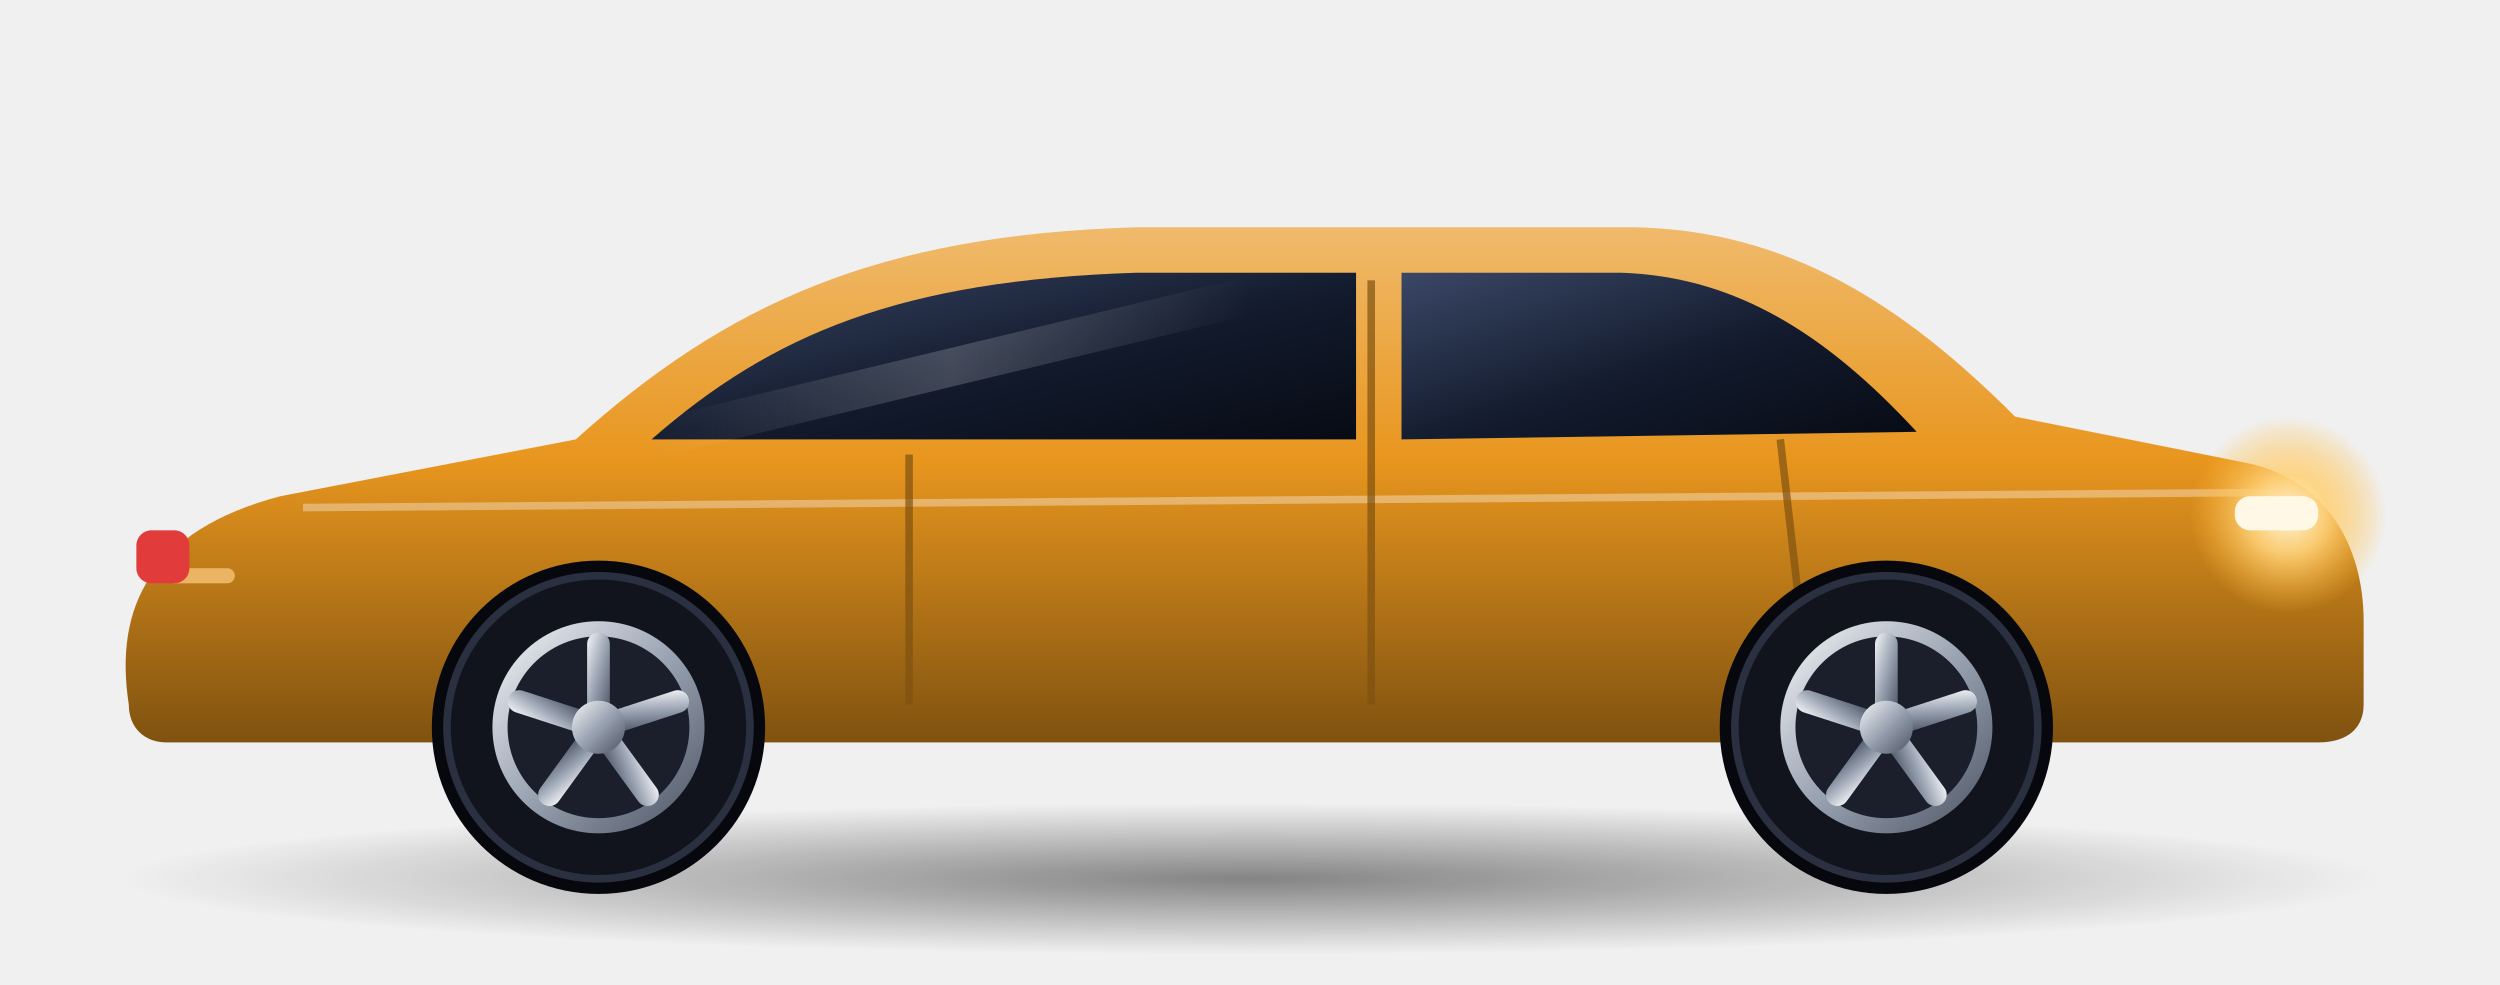
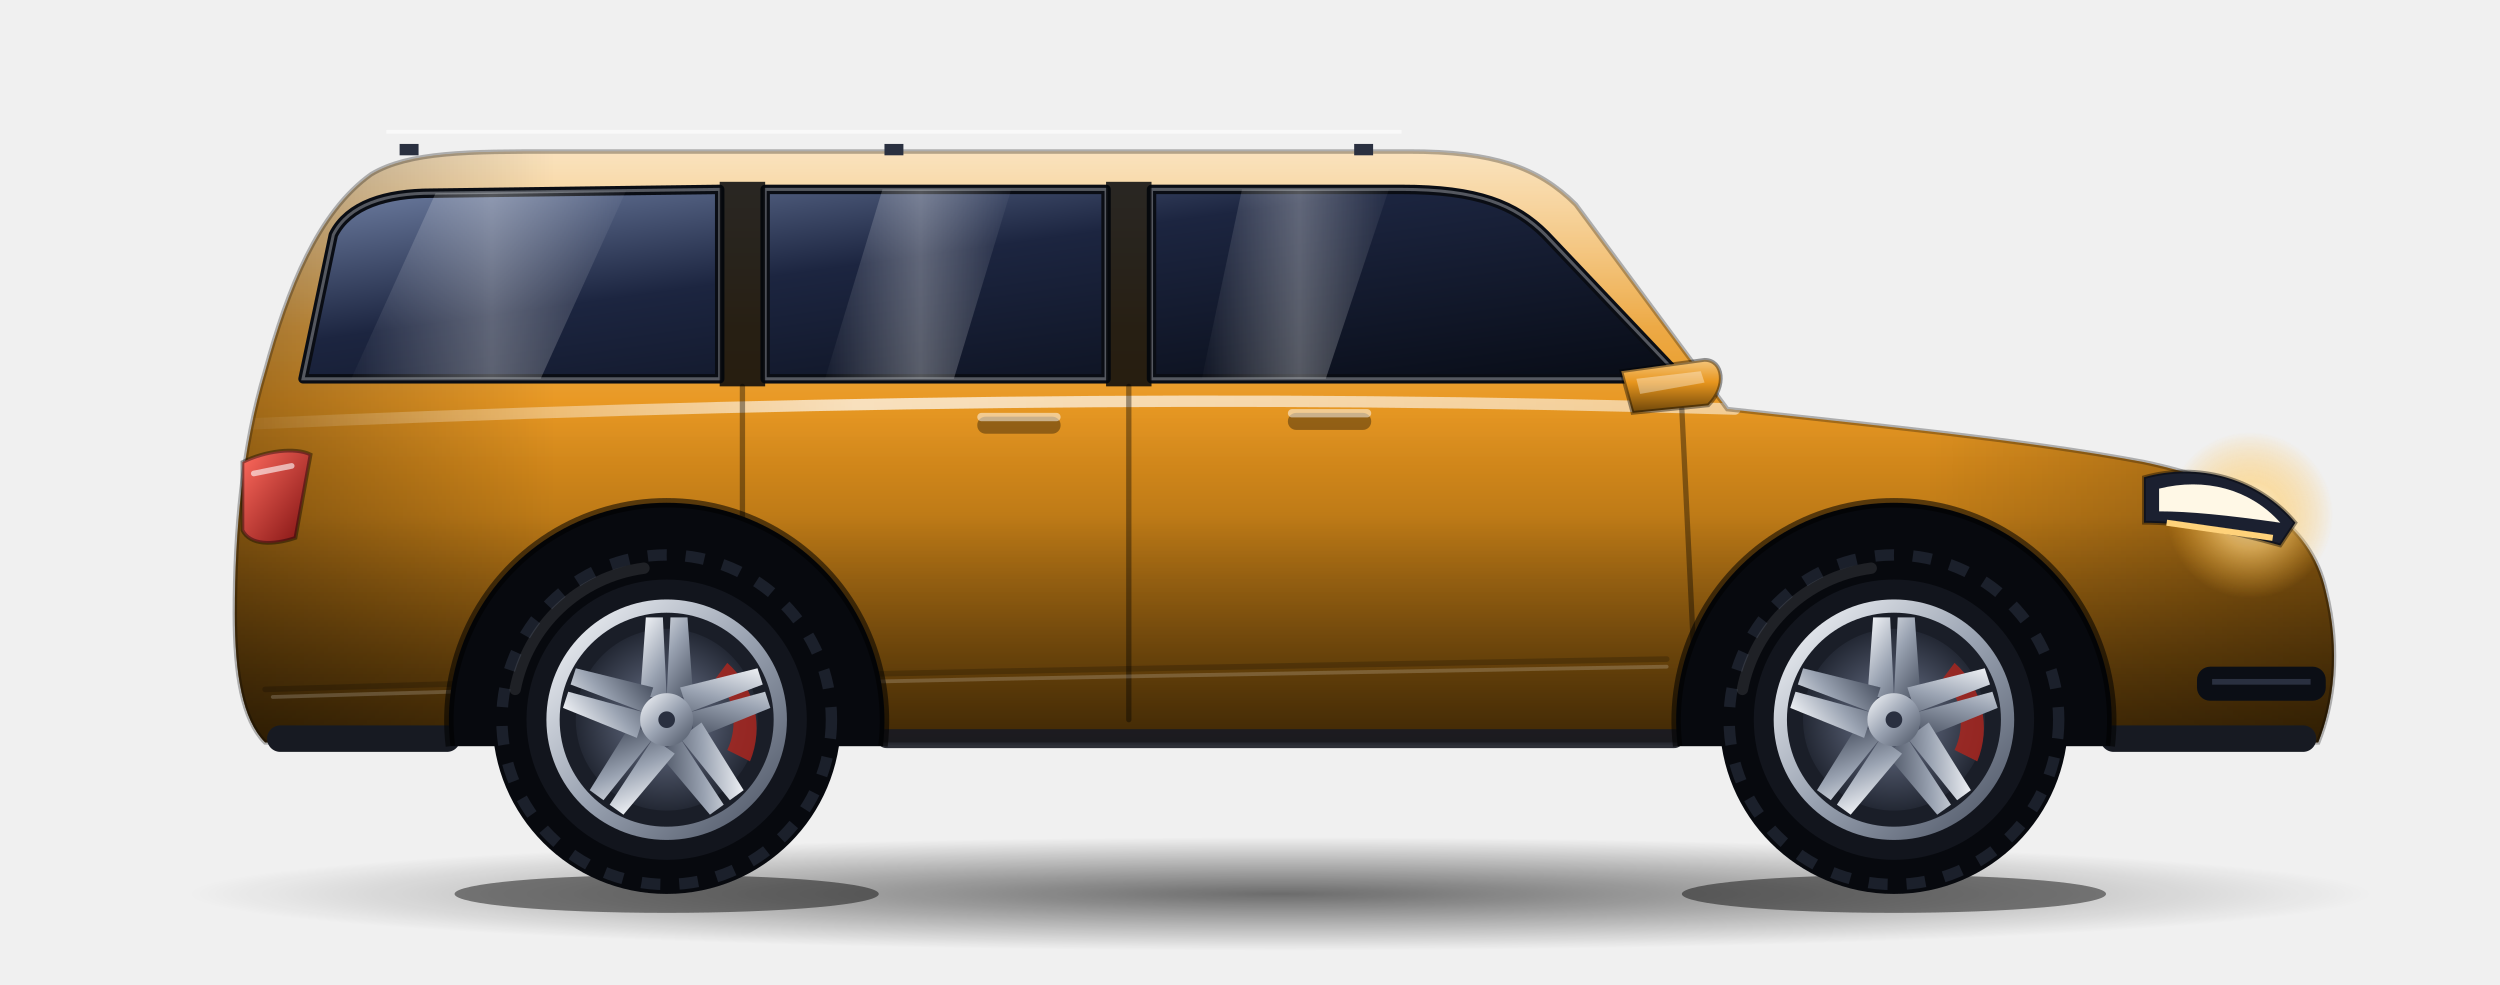
<svg xmlns="http://www.w3.org/2000/svg" viewBox="0 0 660 260" role="img" aria-label="Illustration de véhicule">
  <defs>
-     <linearGradient id="b2" x1="0" y1="0" x2="0" y2="1">
-       <stop offset="0" stop-color="#f0ba6c" />
-       <stop offset=".45" stop-color="#E8961E" />
-       <stop offset="1" stop-color="#7f5210" />
+     <linearGradient id="ab" x1="0" y1="0" x2="0" y2="1">
+       <stop offset="0" stop-color="#f5c67c" />
+       <stop offset=".42" stop-color="#E8961E" />
+       <stop offset="1" stop-color="#6d4509" />
    </linearGradient>
-     <linearGradient id="g2" x1="0" y1="0" x2="1" y2="1">
-       <stop offset="0" stop-color="#3a4766" />
-       <stop offset=".55" stop-color="#121a2c" />
-       <stop offset="1" stop-color="#070b14" />
+     <linearGradient id="ash" x1="0" y1="0" x2="0" y2="1">
+       <stop offset="0" stop-color="#fff" stop-opacity=".5" />
+       <stop offset=".55" stop-color="#fff" stop-opacity=".06" />
+       <stop offset="1" stop-color="#fff" stop-opacity="0" />
    </linearGradient>
-     <linearGradient id="rim2" x1="0" y1="0" x2="1" y2="1">
-       <stop offset="0" stop-color="#f4f6f9" />
+     <linearGradient id="alo" x1="0" y1="0" x2="0" y2="1">
+       <stop offset="0" stop-color="#000" stop-opacity="0" />
+       <stop offset="1" stop-color="#000" stop-opacity=".48" />
+     </linearGradient>
+     <linearGradient id="aed" gradientUnits="userSpaceOnUse" x1="56" y1="0" x2="622" y2="0">
+       <stop offset="0" stop-color="#000" stop-opacity=".34" />
+       <stop offset=".16" stop-color="#000" stop-opacity="0" />
+       <stop offset=".8" stop-color="#000" stop-opacity="0" />
+       <stop offset="1" stop-color="#000" stop-opacity=".3" />
+     </linearGradient>
+     <linearGradient id="ahl" gradientUnits="userSpaceOnUse" x1="56" y1="0" x2="622" y2="0">
+       <stop offset="0" stop-color="#fff" stop-opacity="0" />
+       <stop offset=".3" stop-color="#fff" stop-opacity=".7" />
+       <stop offset=".75" stop-color="#fff" stop-opacity=".5" />
+       <stop offset="1" stop-color="#fff" stop-opacity="0" />
+     </linearGradient>
+     <linearGradient id="ag" x1="0" y1="0" x2="1" y2="1">
+       <stop offset="0" stop-color="#6f7fa3" />
+       <stop offset=".4" stop-color="#1c2540" />
+       <stop offset="1" stop-color="#080c16" />
+     </linearGradient>
+     <linearGradient id="agr" x1="0" y1="0" x2="1" y2="0">
+       <stop offset="0" stop-color="#fff" stop-opacity="0" />
+       <stop offset=".5" stop-color="#fff" stop-opacity=".30" />
+       <stop offset="1" stop-color="#fff" stop-opacity="0" />
+     </linearGradient>
+     <linearGradient id="arm" x1="0" y1="0" x2="1" y2="1">
+       <stop offset="0" stop-color="#f6f8fb" />
      <stop offset=".5" stop-color="#9aa3b2" />
      <stop offset="1" stop-color="#4b5363" />
    </linearGradient>
-     <radialGradient id="s2" cx=".5" cy=".5" r=".5">
-       <stop offset="0" stop-color="#000" stop-opacity=".45" />
+     <radialGradient id="abr" cx=".5" cy=".5" r=".5">
+       <stop offset=".5" stop-color="#4a5163" />
+       <stop offset="1" stop-color="#232834" />
+     </radialGradient>
+     <radialGradient id="as" cx=".5" cy=".5" r=".5">
+       <stop offset="0" stop-color="#000" stop-opacity=".55" />
+       <stop offset=".6" stop-color="#000" stop-opacity=".22" />
      <stop offset="1" stop-color="#000" stop-opacity="0" />
    </radialGradient>
-     <radialGradient id="l2" cx=".5" cy=".5" r=".5">
+     <radialGradient id="al" cx=".5" cy=".5" r=".5">
      <stop offset="0" stop-color="#fff6d8" />
-       <stop offset=".4" stop-color="#ffd27a" stop-opacity=".9" />
+       <stop offset=".4" stop-color="#ffd27a" stop-opacity=".85" />
      <stop offset="1" stop-color="#ffb938" stop-opacity="0" />
    </radialGradient>
-     <linearGradient id="r2" x1="0" y1="0" x2="1" y2="0">
-       <stop offset="0" stop-color="#fff" stop-opacity="0" />
-       <stop offset=".5" stop-color="#fff" stop-opacity=".55" />
-       <stop offset="1" stop-color="#fff" stop-opacity="0" />
+     <linearGradient id="atl" x1="0" y1="0" x2="1" y2="1">
+       <stop offset="0" stop-color="#ff6b5e" />
+       <stop offset="1" stop-color="#7d1010" />
+     </linearGradient>
+     <linearGradient id="amt" x1="0" y1="0" x2="0" y2="1">
+       <stop offset="0" stop-color="#dfe3ea" />
+       <stop offset="1" stop-color="#6c7484" />
    </linearGradient>
  </defs>
-   <ellipse cx="330" cy="232" rx="300" ry="20" fill="url(#s2)" />
-   <path d="M34 186 C30 160 40 140 74 131 L152 116 C192 80 232 62 300 60 L432 60 C472 61 502 80 532 110 L592 122 C614 126 624 144 624 164 L624 186 C624 192 620 196 612 196 L44 196 C38 196 34 192 34 186 Z" fill="url(#b2)" />
-   <path d="M172 116 C204 88 238 74 300 72 L358 72 L358 116 Z" fill="url(#g2)" />
-   <path d="M370 72 L428 72 C458 73 482 88 506 114 L370 116 Z" fill="url(#g2)" />
-   <path d="M172 116 L330 78" stroke="url(#r2)" stroke-width="10" opacity=".35" />
-   <path d="M80 134 L600 130" stroke="#fff" stroke-opacity=".35" stroke-width="2" fill="none" />
-   <path d="M362 74 L362 186 M240 120 L240 186 M470 116 L478 186" stroke="#7f5210" stroke-opacity=".7" stroke-width="2" fill="none" />
-   <rect x="74" y="150" width="18" height="4" rx="2" transform="translate(-30 0)" fill="#f0ba6c" opacity=".9" />
-   <circle cx="604" cy="136" r="26" fill="url(#l2)" />
-   <rect x="590" y="131" width="22" height="9" rx="4" fill="#fff8e6" />
-   <rect x="36" y="140" width="14" height="14" rx="4" fill="#e23b3b" />
-   <g transform="translate(158 192)">
-     <circle r="44" fill="#06080d" />
-     <circle r="40" fill="#11141c" />
-     <circle r="28" fill="url(#rim2)" />
-     <circle r="24" fill="#1a1f2b" />
-     <rect x="-3" y="-25" width="6" height="22" rx="3" fill="url(#rim2)" transform="rotate(0)" />
-     <rect x="-3" y="-25" width="6" height="22" rx="3" fill="url(#rim2)" transform="rotate(72)" />
-     <rect x="-3" y="-25" width="6" height="22" rx="3" fill="url(#rim2)" transform="rotate(144)" />
-     <rect x="-3" y="-25" width="6" height="22" rx="3" fill="url(#rim2)" transform="rotate(216)" />
-     <rect x="-3" y="-25" width="6" height="22" rx="3" fill="url(#rim2)" transform="rotate(288)" />
-     <circle r="7" fill="url(#rim2)" />
-     <circle r="40" fill="none" stroke="#2a3040" stroke-width="2" />
+   <ellipse cx="338.0" cy="236" rx="292.0" ry="15" fill="url(#as)" />
+   <ellipse cx="176" cy="236" rx="56" ry="5" fill="#000" opacity=".45" />
+   <ellipse cx="500" cy="236" rx="56" ry="5" fill="#000" opacity=".45" />
+   <clipPath id="abc">
+     <path d="M70 196 C64 190 62 178 62 162 C62 140 64 118 70 98 C76 76 84 56 98 46 C108 40 124 40 146 40 L372 40 C394 40 406 44 416 54 L456 108 C492 112 534 116 566 122 C594 128 610 138 614 156 C618 172 616 186 612 196 L555.7 196 A56 56 0 1 0 444.3 196 L231.7 196 A56 56 0 1 0 120.3 196 Z" />
+   </clipPath>
+   <path d="M70 196 C64 190 62 178 62 162 C62 140 64 118 70 98 C76 76 84 56 98 46 C108 40 124 40 146 40 L372 40 C394 40 406 44 416 54 L456 108 C492 112 534 116 566 122 C594 128 610 138 614 156 C618 172 616 186 612 196 L555.7 196 A56 56 0 1 0 444.3 196 L231.7 196 A56 56 0 1 0 120.3 196 Z" fill="url(#ab)" />
+   <g clip-path="url(#abc)">
+     <rect x="0" y="40" width="660" height="84" fill="url(#ash)" />
+     <rect x="0" y="136" width="660" height="70" fill="url(#alo)" />
+     <rect x="0" y="0" width="660" height="260" fill="url(#aed)" />
+     <path d="M64 112 C200 106 330 104 458 108" fill="none" stroke="url(#ahl)" stroke-width="3" stroke-linecap="round" />
  </g>
-   <g transform="translate(498 192)">
-     <circle r="44" fill="#06080d" />
-     <circle r="40" fill="#11141c" />
-     <circle r="28" fill="url(#rim2)" />
-     <circle r="24" fill="#1a1f2b" />
-     <rect x="-3" y="-25" width="6" height="22" rx="3" fill="url(#rim2)" transform="rotate(0)" />
-     <rect x="-3" y="-25" width="6" height="22" rx="3" fill="url(#rim2)" transform="rotate(72)" />
-     <rect x="-3" y="-25" width="6" height="22" rx="3" fill="url(#rim2)" transform="rotate(144)" />
-     <rect x="-3" y="-25" width="6" height="22" rx="3" fill="url(#rim2)" transform="rotate(216)" />
-     <rect x="-3" y="-25" width="6" height="22" rx="3" fill="url(#rim2)" transform="rotate(288)" />
-     <circle r="7" fill="url(#rim2)" />
-     <circle r="40" fill="none" stroke="#2a3040" stroke-width="2" />
+   <path d="M70 196 C64 190 62 178 62 162 C62 140 64 118 70 98 C76 76 84 56 98 46 C108 40 124 40 146 40 L372 40 C394 40 406 44 416 54 L456 108 C492 112 534 116 566 122 C594 128 610 138 614 156 C618 172 616 186 612 196 L555.7 196 A56 56 0 1 0 444.3 196 L231.7 196 A56 56 0 1 0 120.3 196 Z" fill="none" stroke="#000" stroke-opacity=".28" stroke-width="1.2" />
+   <clipPath id="agc">
+     <path d="M80 100 L88 62 C92 54 102 51 114 51 L190 50 L190 100Z M202 50 L292 50 L292 100 L202 100Z M304 50 L370 50 C390 50 400 54 408 62 L444 100 L304 100Z" />
+   </clipPath>
+   <path d="M80 100 L88 62 C92 54 102 51 114 51 L190 50 L190 100Z M202 50 L292 50 L292 100 L202 100Z M304 50 L370 50 C390 50 400 54 408 62 L444 100 L304 100Z" fill="url(#ag)" stroke="#0a0d14" stroke-width="2.5" stroke-linejoin="round" />
+   <g clip-path="url(#agc)">
+     <path d="M120 40 L170 40 L140 106 L90 106Z" fill="url(#agr)" />
+     <path d="M236 40 L270 40 L250 106 L216 106Z" fill="url(#agr)" />
+     <path d="M330 40 L370 40 L348 106 L316 106Z" fill="url(#agr)" />
+   </g>
+   <path d="M80 100 L88 62 C92 54 102 51 114 51 L190 50 L190 100Z M202 50 L292 50 L292 100 L202 100Z M304 50 L370 50 C390 50 400 54 408 62 L444 100 L304 100Z" fill="none" stroke="#dfe5ee" stroke-opacity=".35" stroke-width=".8" />
+   <path d="M292 48 L304 48 L304 102 L292 102Z" fill="#05070b" opacity=".85" />
+   <path d="M190 48 L202 48 L202 102 L190 102Z" fill="#05070b" opacity=".85" />
+   <path d="M298 102 L298 190" fill="none" stroke="#000" stroke-opacity="0.38" stroke-width="1.4" stroke-linecap="round" />
+   <path d="M196 102 L196 190" fill="none" stroke="#000" stroke-opacity="0.38" stroke-width="1.4" stroke-linecap="round" />
+   <path d="M444 108 L448 190" fill="none" stroke="#000" stroke-opacity="0.38" stroke-width="1.4" stroke-linecap="round" />
+   <path d="M70 182 C200 178 330 176 440 174" fill="none" stroke="#000" stroke-opacity="0.2" stroke-width="1.5" stroke-linecap="round" />
+   <path d="M72 184 C200 180 330 178 440 176" fill="none" stroke="#fff" stroke-opacity="0.18" stroke-width="1" stroke-linecap="round" />
+   <rect x="258" y="110" width="22" height="4.5" rx="2.2" fill="#000" fill-opacity=".35" />
+   <rect x="258" y="109" width="22" height="2.2" rx="1.1" fill="#fff" fill-opacity=".5" />
+   <rect x="340" y="109" width="22" height="4.5" rx="2.2" fill="#000" fill-opacity=".35" />
+   <rect x="340" y="108" width="22" height="2.2" rx="1.1" fill="#fff" fill-opacity=".5" />
+   <path d="M428 98 L450 95 C455 95 456 102 451 107 L431 109Z" fill="url(#ab)" />
+   <path d="M428 98 L450 95 C455 95 456 102 451 107 L431 109Z" fill="none" stroke="#000" stroke-opacity=".4" stroke-width="1" />
+   <path d="M432 100 L449 98 L450 101L433 104Z" fill="#fff" fill-opacity=".35" />
+   <path d="M100 36 L372 36" stroke="url(#amt)" stroke-width="4.5" stroke-linecap="round" />
+   <path d="M102 34.8 L370 34.8" stroke="#fff" stroke-opacity=".6" stroke-width="1" />
+   <path d="M108 38 L108 41" stroke="#2a3040" stroke-width="5" />
+   <path d="M236 38 L236 41" stroke="#2a3040" stroke-width="5" />
+   <path d="M360 38 L360 41" stroke="#2a3040" stroke-width="5" />
+   <path d="M608 195 L558 195" stroke="#171a22" stroke-width="7" stroke-linecap="round" />
+   <path d="M74 195 L118 195" stroke="#171a22" stroke-width="7" stroke-linecap="round" />
+   <path d="M234 195 L442 195" stroke="#171a22" stroke-width="5" stroke-linecap="round" opacity=".9" />
+   <rect x="580" y="176" width="34" height="9" rx="3.5" fill="#0b0e15" />
+   <path d="M584 180 H610" stroke="#2a3040" stroke-width="1.5" />
+   <circle cx="594" cy="136" r="22" fill="url(#al)" opacity=".75" />
+   <path d="M566 126 C580 122 596 126 606 138 L602 144 C588 140 576 138 566 138Z" fill="#1b2030" stroke="#000" stroke-opacity=".4" stroke-width="1" />
+   <path d="M570 129 C582 126 594 129 602 138 C588 136 578 135 570 135Z" fill="#fff8e6" />
+   <path d="M572 138 L600 142" stroke="#ffd27a" stroke-width="1.6" />
+   <path d="M64 122 C70 119 78 118 82 120 L78 142 C72 144 66 144 64 140Z" fill="url(#atl)" stroke="#000" stroke-opacity=".4" stroke-width="1" />
+   <path d="M67 125 L77 123" stroke="#fff" stroke-opacity=".6" stroke-width="1.5" stroke-linecap="round" />
+   <path d="M118.9 197 A57.5 57.5 0 1 1 233.1 197 Z" fill="#07090e" />
+   <path d="M118.9 197 A57.5 57.5 0 1 1 233.1 197" fill="none" stroke="#000" stroke-opacity=".55" stroke-width="2.5" />
+   <g transform="translate(176 190)">
+     <circle r="46" fill="#07090e" />
+     <circle r="43.5" fill="none" stroke="#1b202b" stroke-width="3" stroke-dasharray="5 5" />
+     <circle r="37" fill="#12151d" />
+     <path d="M-40 -8 A40 40 0 0 1 -6 -40" fill="none" stroke="#fff" stroke-opacity=".10" stroke-width="3" stroke-linecap="round" />
+     <circle r="30" fill="#1a1e28" />
+     <circle r="24" fill="url(#abr)" />
+     <path d="M16 -15 A23 23 0 0 1 22 11 L16 8 A17 17 0 0 0 13 -11Z" fill="#a8261f" opacity=".85" />
+     <g transform="rotate(0)">
+       <path d="M-7 -6 L-5.5 -27 L-1 -27 L0 -6Z M7 -6 L5.5 -27 L1 -27 L0 -6Z" fill="url(#arm)" />
+     </g>
+     <g transform="rotate(72)">
+       <path d="M-7 -6 L-5.5 -27 L-1 -27 L0 -6Z M7 -6 L5.5 -27 L1 -27 L0 -6Z" fill="url(#arm)" />
+     </g>
+     <g transform="rotate(144)">
+       <path d="M-7 -6 L-5.5 -27 L-1 -27 L0 -6Z M7 -6 L5.5 -27 L1 -27 L0 -6Z" fill="url(#arm)" />
+     </g>
+     <g transform="rotate(216)">
+       <path d="M-7 -6 L-5.5 -27 L-1 -27 L0 -6Z M7 -6 L5.5 -27 L1 -27 L0 -6Z" fill="url(#arm)" />
+     </g>
+     <g transform="rotate(288)">
+       <path d="M-7 -6 L-5.5 -27 L-1 -27 L0 -6Z M7 -6 L5.5 -27 L1 -27 L0 -6Z" fill="url(#arm)" />
+     </g>
+     <circle r="30" fill="none" stroke="url(#arm)" stroke-width="3.5" />
+     <circle r="7" fill="url(#arm)" />
+     <circle r="2.2" fill="#2a3040" />
+   </g>
+   <path d="M442.9 197 A57.5 57.5 0 1 1 557.1 197 Z" fill="#07090e" />
+   <path d="M442.9 197 A57.5 57.5 0 1 1 557.1 197" fill="none" stroke="#000" stroke-opacity=".55" stroke-width="2.5" />
+   <g transform="translate(500 190)">
+     <circle r="46" fill="#07090e" />
+     <circle r="43.5" fill="none" stroke="#1b202b" stroke-width="3" stroke-dasharray="5 5" />
+     <circle r="37" fill="#12151d" />
+     <path d="M-40 -8 A40 40 0 0 1 -6 -40" fill="none" stroke="#fff" stroke-opacity=".10" stroke-width="3" stroke-linecap="round" />
+     <circle r="30" fill="#1a1e28" />
+     <circle r="24" fill="url(#abr)" />
+     <path d="M16 -15 A23 23 0 0 1 22 11 L16 8 A17 17 0 0 0 13 -11Z" fill="#a8261f" opacity=".85" />
+     <g transform="rotate(0)">
+       <path d="M-7 -6 L-5.5 -27 L-1 -27 L0 -6Z M7 -6 L5.5 -27 L1 -27 L0 -6Z" fill="url(#arm)" />
+     </g>
+     <g transform="rotate(72)">
+       <path d="M-7 -6 L-5.5 -27 L-1 -27 L0 -6Z M7 -6 L5.5 -27 L1 -27 L0 -6Z" fill="url(#arm)" />
+     </g>
+     <g transform="rotate(144)">
+       <path d="M-7 -6 L-5.5 -27 L-1 -27 L0 -6Z M7 -6 L5.5 -27 L1 -27 L0 -6Z" fill="url(#arm)" />
+     </g>
+     <g transform="rotate(216)">
+       <path d="M-7 -6 L-5.5 -27 L-1 -27 L0 -6Z M7 -6 L5.5 -27 L1 -27 L0 -6Z" fill="url(#arm)" />
+     </g>
+     <g transform="rotate(288)">
+       <path d="M-7 -6 L-5.5 -27 L-1 -27 L0 -6Z M7 -6 L5.5 -27 L1 -27 L0 -6Z" fill="url(#arm)" />
+     </g>
+     <circle r="30" fill="none" stroke="url(#arm)" stroke-width="3.5" />
+     <circle r="7" fill="url(#arm)" />
+     <circle r="2.2" fill="#2a3040" />
  </g>
</svg>
